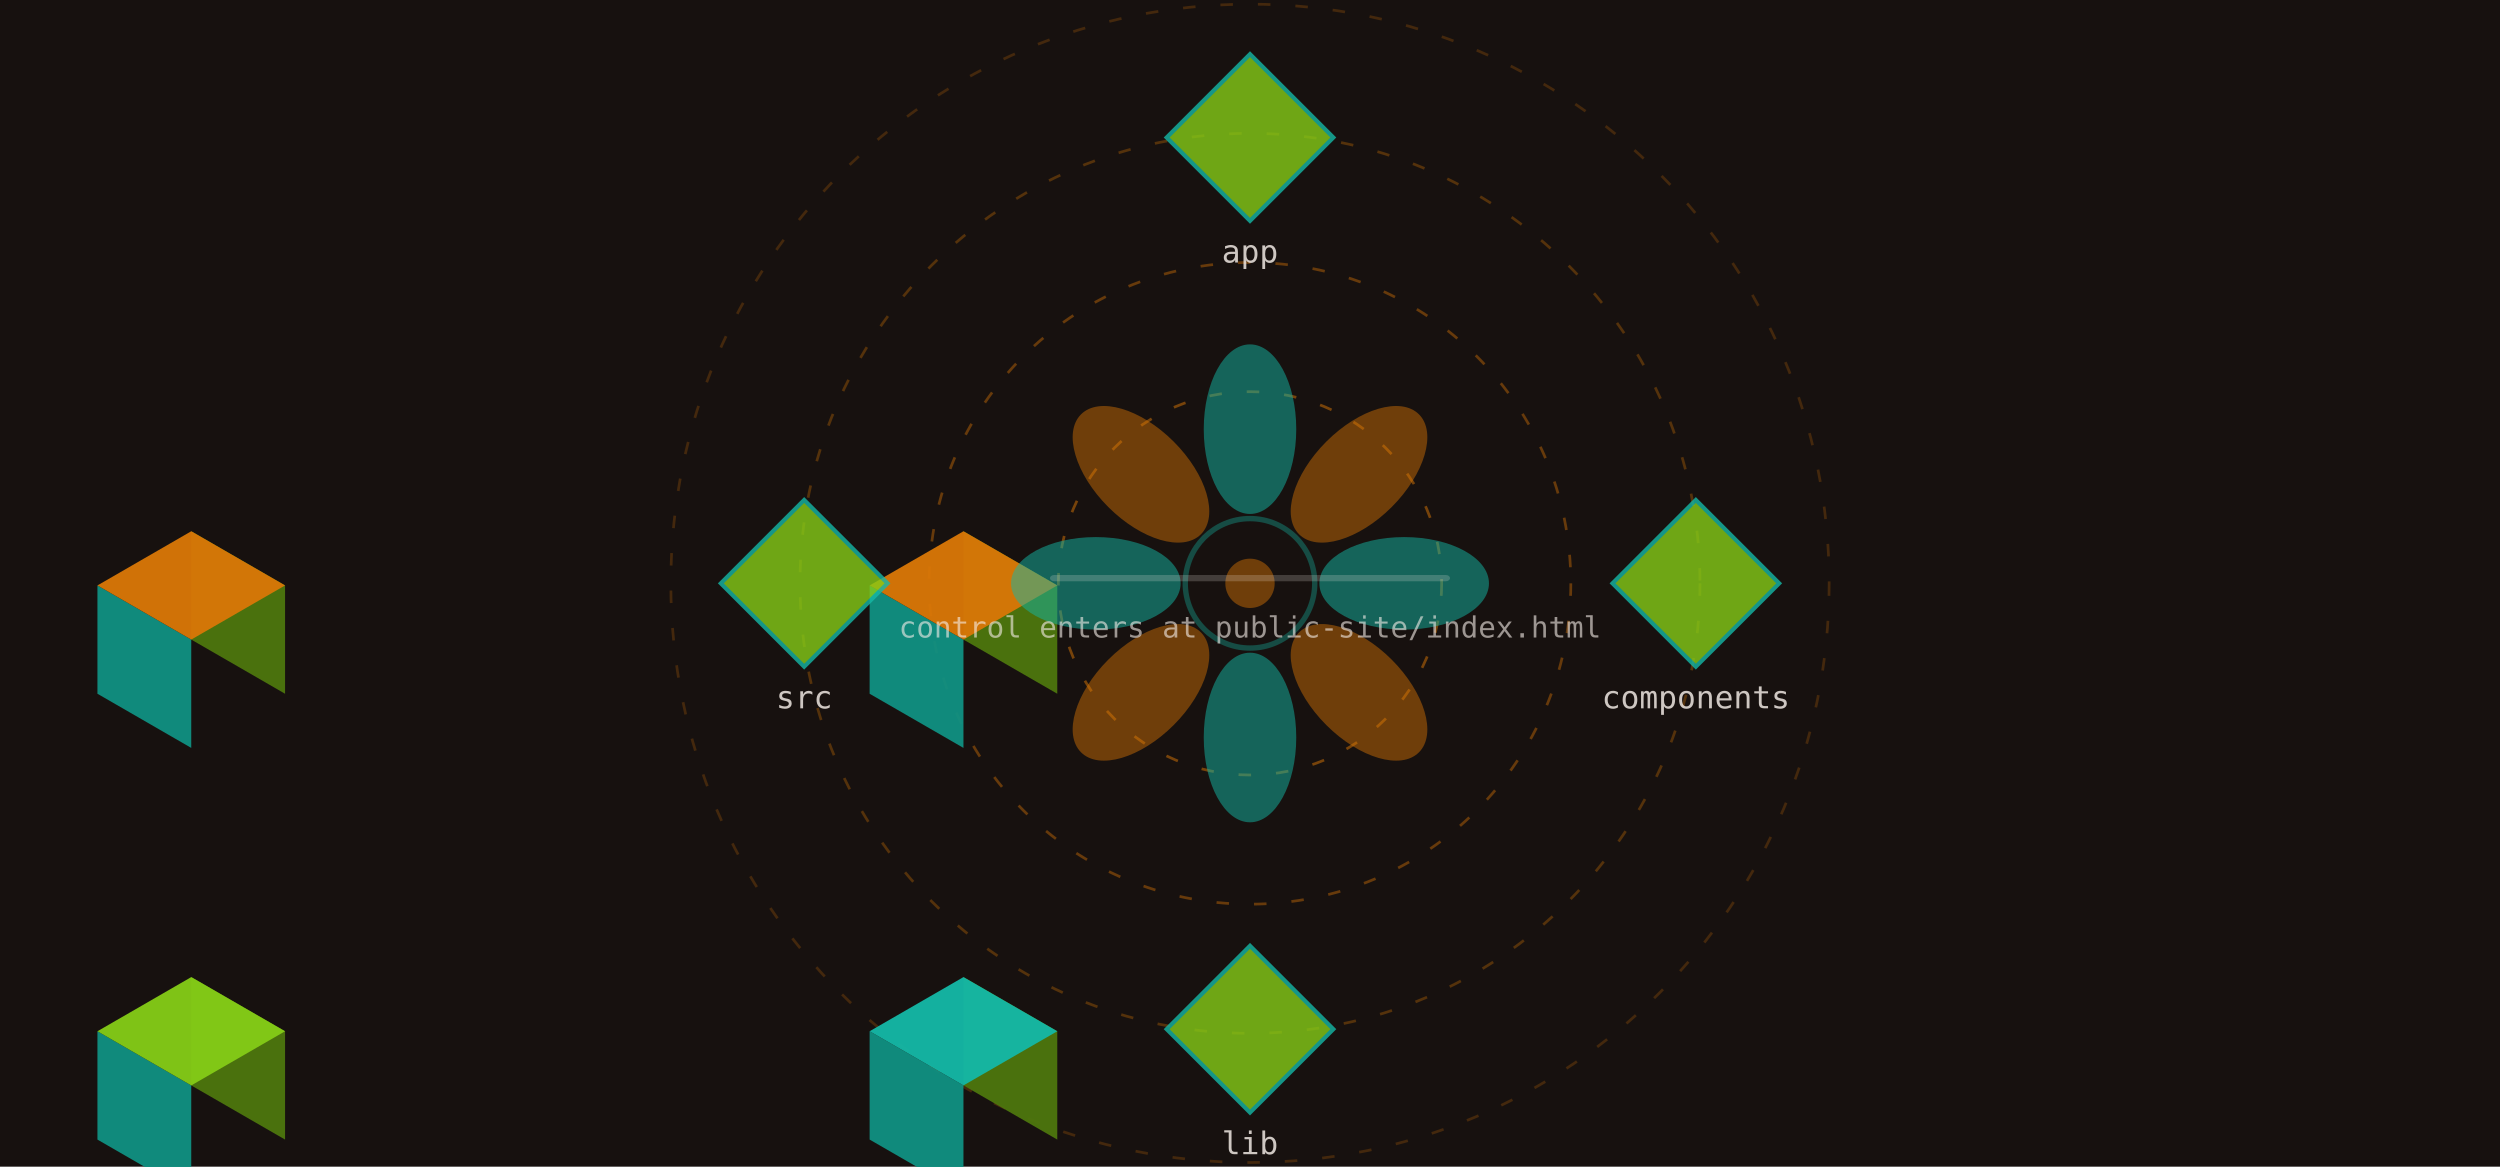
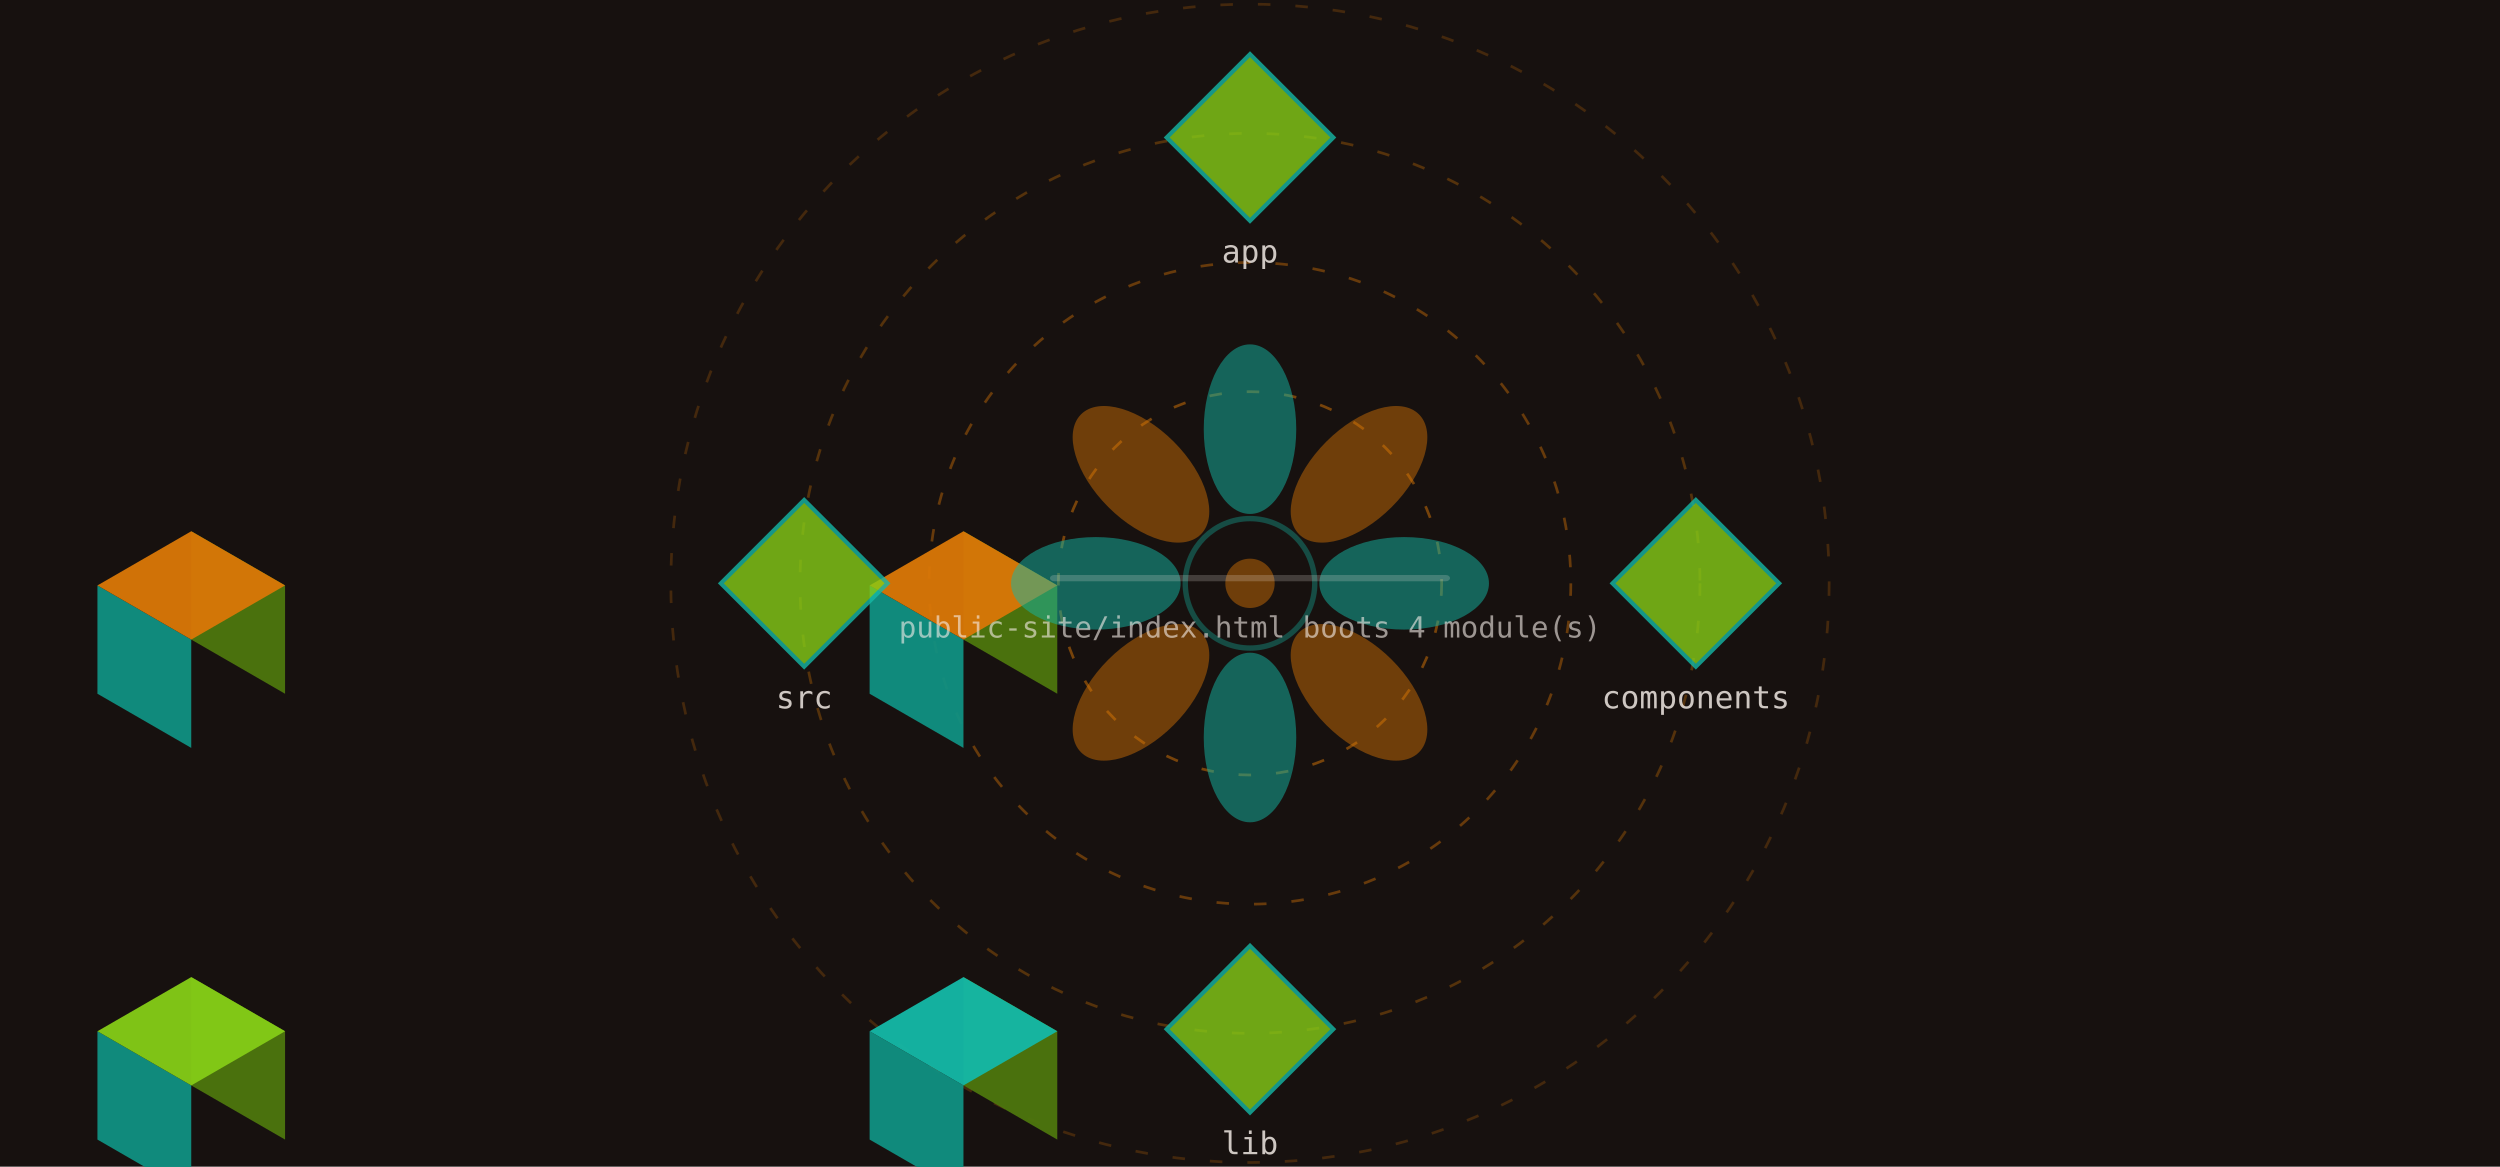
<svg xmlns="http://www.w3.org/2000/svg" viewBox="0 0 1200 560" width="1200" height="560" role="img" aria-label="blitzproof workflow">
  <rect width="1200" height="560" fill="#17110f" />
  <defs>
    <linearGradient id="gk" x1="0" y1="0" x2="1" y2="1">
      <stop offset="0%" stop-color="#d97706" />
      <stop offset="100%" stop-color="#14b8a6" />
    </linearGradient>
  </defs>
  <circle cx="600.00" cy="280.00" r="92.00" fill="none" stroke="rgba(217,119,6,0.500)" stroke-width="1.30" opacity="1.00" stroke-dasharray="6 12" />
  <g>
    <circle cx="600.00" cy="280.00" r="92.00" fill="none" stroke="#84cc16" stroke-width="2.60" opacity="0.00" />
    <animate attributeName="opacity" values="0;0.85;0" dur="14.7s" begin="0.0s" repeatCount="indefinite" />
  </g>
  <circle cx="600.00" cy="280.00" r="154.00" fill="none" stroke="rgba(217,119,6,0.410)" stroke-width="1.30" opacity="1.00" stroke-dasharray="6 12" />
  <g>
    <circle cx="600.00" cy="280.00" r="154.00" fill="none" stroke="#84cc16" stroke-width="2.60" opacity="0.00" />
    <animate attributeName="opacity" values="0;0.85;0" dur="14.7s" begin="0.6s" repeatCount="indefinite" />
  </g>
  <circle cx="600.00" cy="280.00" r="216.00" fill="none" stroke="rgba(217,119,6,0.320)" stroke-width="1.30" opacity="1.00" stroke-dasharray="6 12" />
  <g>
    <circle cx="600.00" cy="280.00" r="216.00" fill="none" stroke="#84cc16" stroke-width="2.60" opacity="0.00" />
    <animate attributeName="opacity" values="0;0.85;0" dur="14.7s" begin="1.2s" repeatCount="indefinite" />
  </g>
  <circle cx="600.00" cy="280.00" r="278.00" fill="none" stroke="rgba(217,119,6,0.230)" stroke-width="1.30" opacity="1.00" stroke-dasharray="6 12" />
  <g>
    <circle cx="600.00" cy="280.00" r="278.00" fill="none" stroke="#84cc16" stroke-width="2.60" opacity="0.00" />
    <animate attributeName="opacity" values="0;0.85;0" dur="14.7s" begin="1.8s" repeatCount="indefinite" />
  </g>
  <polygon points="462.46,307.00 507.49,333.00 507.49,281.00 462.46,255.00" fill="#4d760d" opacity="0.95" />
  <polygon points="417.42,333.00 462.46,359.00 462.46,307.00 417.42,281.00" fill="#109081" opacity="0.95" />
  <polygon points="462.46,255.00 507.49,281.00 462.46,307.00 417.42,281.00" fill="#d97706" opacity="0.95" />
  <text x="600" y="126" font-family="ui-monospace,Menlo,monospace" font-size="15" fill="rgba(246,239,233,0.820)" text-anchor="middle">app</text>
  <g>
    <polygon points="600.00,26.00 640.00,66.00 600.00,106.00 560.00,66.00" fill="#84cc16" opacity="0.80" stroke="#14b8a6" stroke-width="2" />
    <animate attributeName="opacity" values="0.25;1.0;0.25" dur="14.7s" begin="0.0s" repeatCount="indefinite" />
  </g>
  <polygon points="462.46,521.00 507.49,547.00 507.49,495.00 462.46,469.00" fill="#4d760d" opacity="0.95" />
  <polygon points="417.42,547.00 462.46,573.00 462.46,521.00 417.42,495.00" fill="#109081" opacity="0.95" />
  <polygon points="462.46,469.00 507.49,495.00 462.46,521.00 417.42,495.00" fill="#14b8a6" opacity="0.95" />
  <text x="814" y="340" font-family="ui-monospace,Menlo,monospace" font-size="15" fill="rgba(246,239,233,0.820)" text-anchor="middle">components</text>
  <g>
    <polygon points="814.00,240.00 854.00,280.00 814.00,320.00 774.00,280.00" fill="#84cc16" opacity="0.80" stroke="#14b8a6" stroke-width="2" />
    <animate attributeName="opacity" values="0.25;1.0;0.25" dur="14.7s" begin="3.675s" repeatCount="indefinite" />
  </g>
  <polygon points="91.80,521.00 136.83,547.00 136.83,495.00 91.80,469.00" fill="#4d760d" opacity="0.95" />
  <polygon points="46.77,547.00 91.80,573.00 91.80,521.00 46.77,495.00" fill="#109081" opacity="0.95" />
  <polygon points="91.80,469.00 136.83,495.00 91.80,521.00 46.77,495.00" fill="#84cc16" opacity="0.95" />
  <text x="600" y="554" font-family="ui-monospace,Menlo,monospace" font-size="15" fill="rgba(246,239,233,0.820)" text-anchor="middle">lib</text>
  <g>
    <polygon points="600.00,454.00 640.00,494.00 600.00,534.00 560.00,494.00" fill="#84cc16" opacity="0.80" stroke="#14b8a6" stroke-width="2" />
    <animate attributeName="opacity" values="0.25;1.0;0.25" dur="14.7s" begin="7.35s" repeatCount="indefinite" />
  </g>
  <polygon points="91.80,307.00 136.83,333.00 136.83,281.00 91.80,255.00" fill="#4d760d" opacity="0.95" />
  <polygon points="46.77,333.00 91.80,359.00 91.80,307.00 46.77,281.00" fill="#109081" opacity="0.95" />
  <polygon points="91.80,255.00 136.83,281.00 91.80,307.00 46.77,281.00" fill="#d97706" opacity="0.95" />
  <text x="386" y="340" font-family="ui-monospace,Menlo,monospace" font-size="15" fill="rgba(246,239,233,0.820)" text-anchor="middle">src</text>
  <g>
    <polygon points="386.00,240.00 426.00,280.00 386.00,320.00 346.00,280.00" fill="#84cc16" opacity="0.80" stroke="#14b8a6" stroke-width="2" />
    <animate attributeName="opacity" values="0.25;1.0;0.25" dur="14.7s" begin="11.025s" repeatCount="indefinite" />
  </g>
  <ellipse cx="600.00" cy="206.00" rx="22.20" ry="40.70" fill="rgba(20,184,166,0.500)" opacity="1.00" transform="rotate(0.0 600.00 206.00)" />
  <ellipse cx="652.33" cy="227.67" rx="22.20" ry="40.70" fill="rgba(217,119,6,0.450)" opacity="1.00" transform="rotate(45.0 652.33 227.67)" />
  <ellipse cx="674.00" cy="280.00" rx="22.20" ry="40.70" fill="rgba(20,184,166,0.500)" opacity="1.00" transform="rotate(90.0 674.00 280.00)" />
  <ellipse cx="652.33" cy="332.33" rx="22.20" ry="40.70" fill="rgba(217,119,6,0.450)" opacity="1.00" transform="rotate(135.0 652.33 332.33)" />
  <ellipse cx="600.00" cy="354.00" rx="22.20" ry="40.70" fill="rgba(20,184,166,0.500)" opacity="1.00" transform="rotate(180.0 600.00 354.00)" />
  <ellipse cx="547.67" cy="332.33" rx="22.20" ry="40.70" fill="rgba(217,119,6,0.450)" opacity="1.00" transform="rotate(225.0 547.67 332.33)" />
  <ellipse cx="526.00" cy="280.00" rx="22.20" ry="40.70" fill="rgba(20,184,166,0.500)" opacity="1.00" transform="rotate(270.0 526.00 280.00)" />
  <ellipse cx="547.67" cy="227.67" rx="22.20" ry="40.70" fill="rgba(217,119,6,0.450)" opacity="1.00" transform="rotate(315.0 547.67 227.67)" />
  <circle cx="600.00" cy="280.00" r="31.08" fill="none" stroke="rgba(20,184,166,0.500)" stroke-width="2.59" opacity="0.70" />
  <circle cx="600.00" cy="280.00" r="11.84" fill="rgba(217,119,6,0.450)" opacity="1.00" />
  <rect x="504.00" y="276.00" width="192.00" height="3.00" rx="2.00" fill="rgba(246,239,233,0.200)" opacity="1.00" />
-   <text x="600" y="306" font-family="ui-monospace,Menlo,monospace" font-size="14" fill="rgba(246,239,233,0.600)" text-anchor="middle">control enters at public-site/index.html</text>
+   <text x="600" y="306" font-family="ui-monospace,Menlo,monospace" font-size="14" fill="rgba(246,239,233,0.600)" text-anchor="middle">public-site/index.html boots 4 module(s)</text>
</svg>
